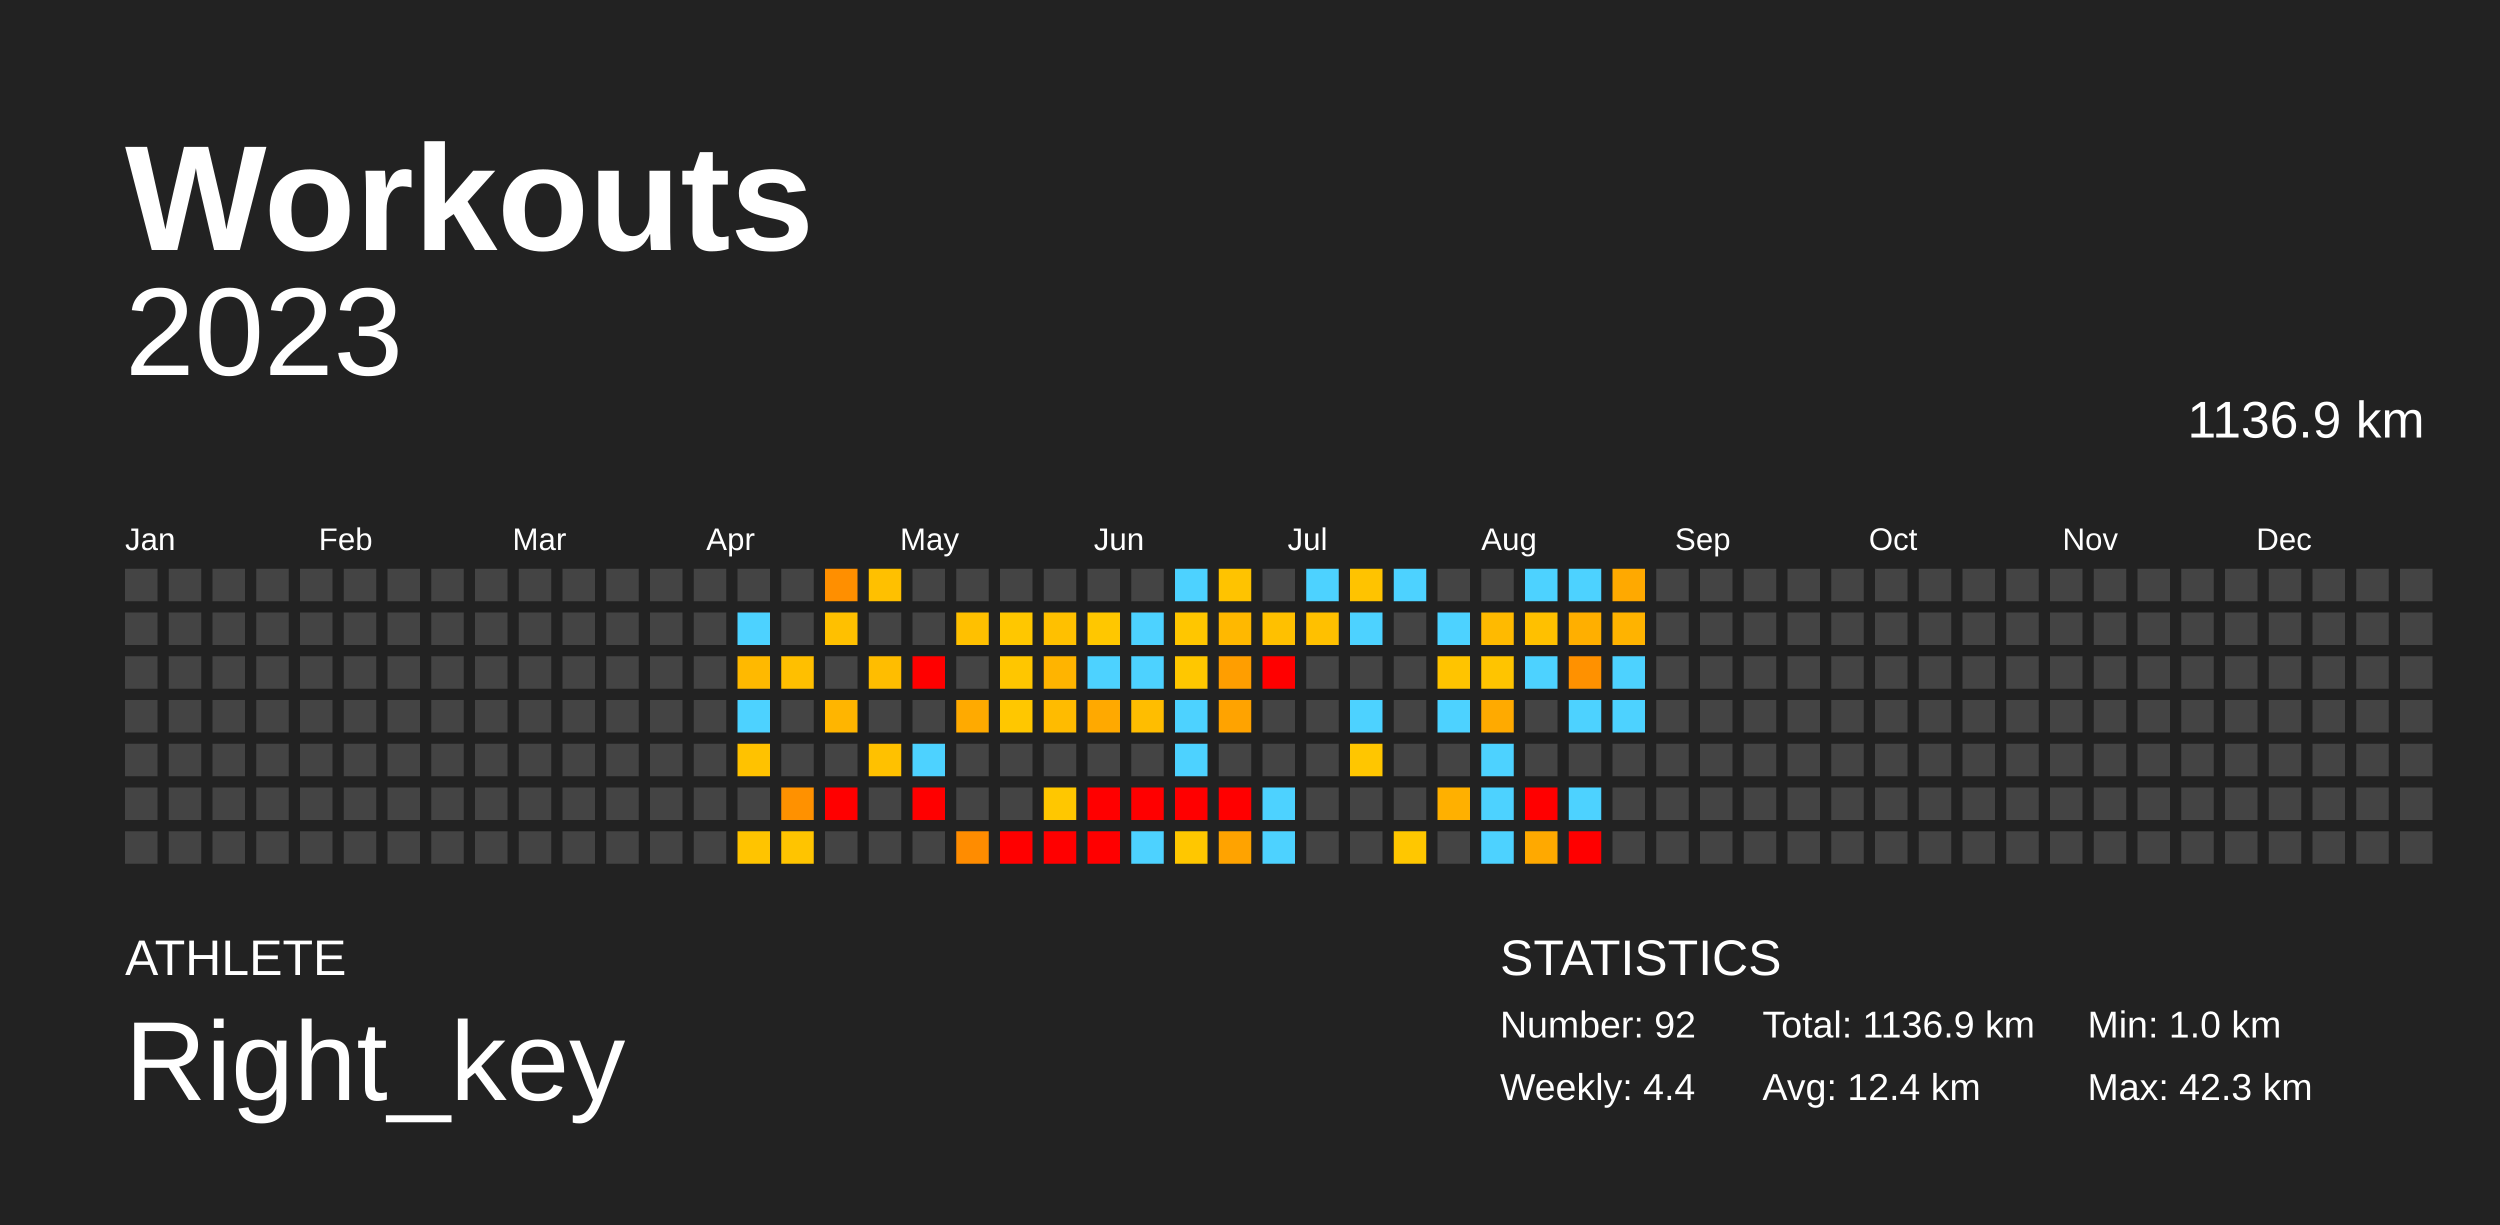
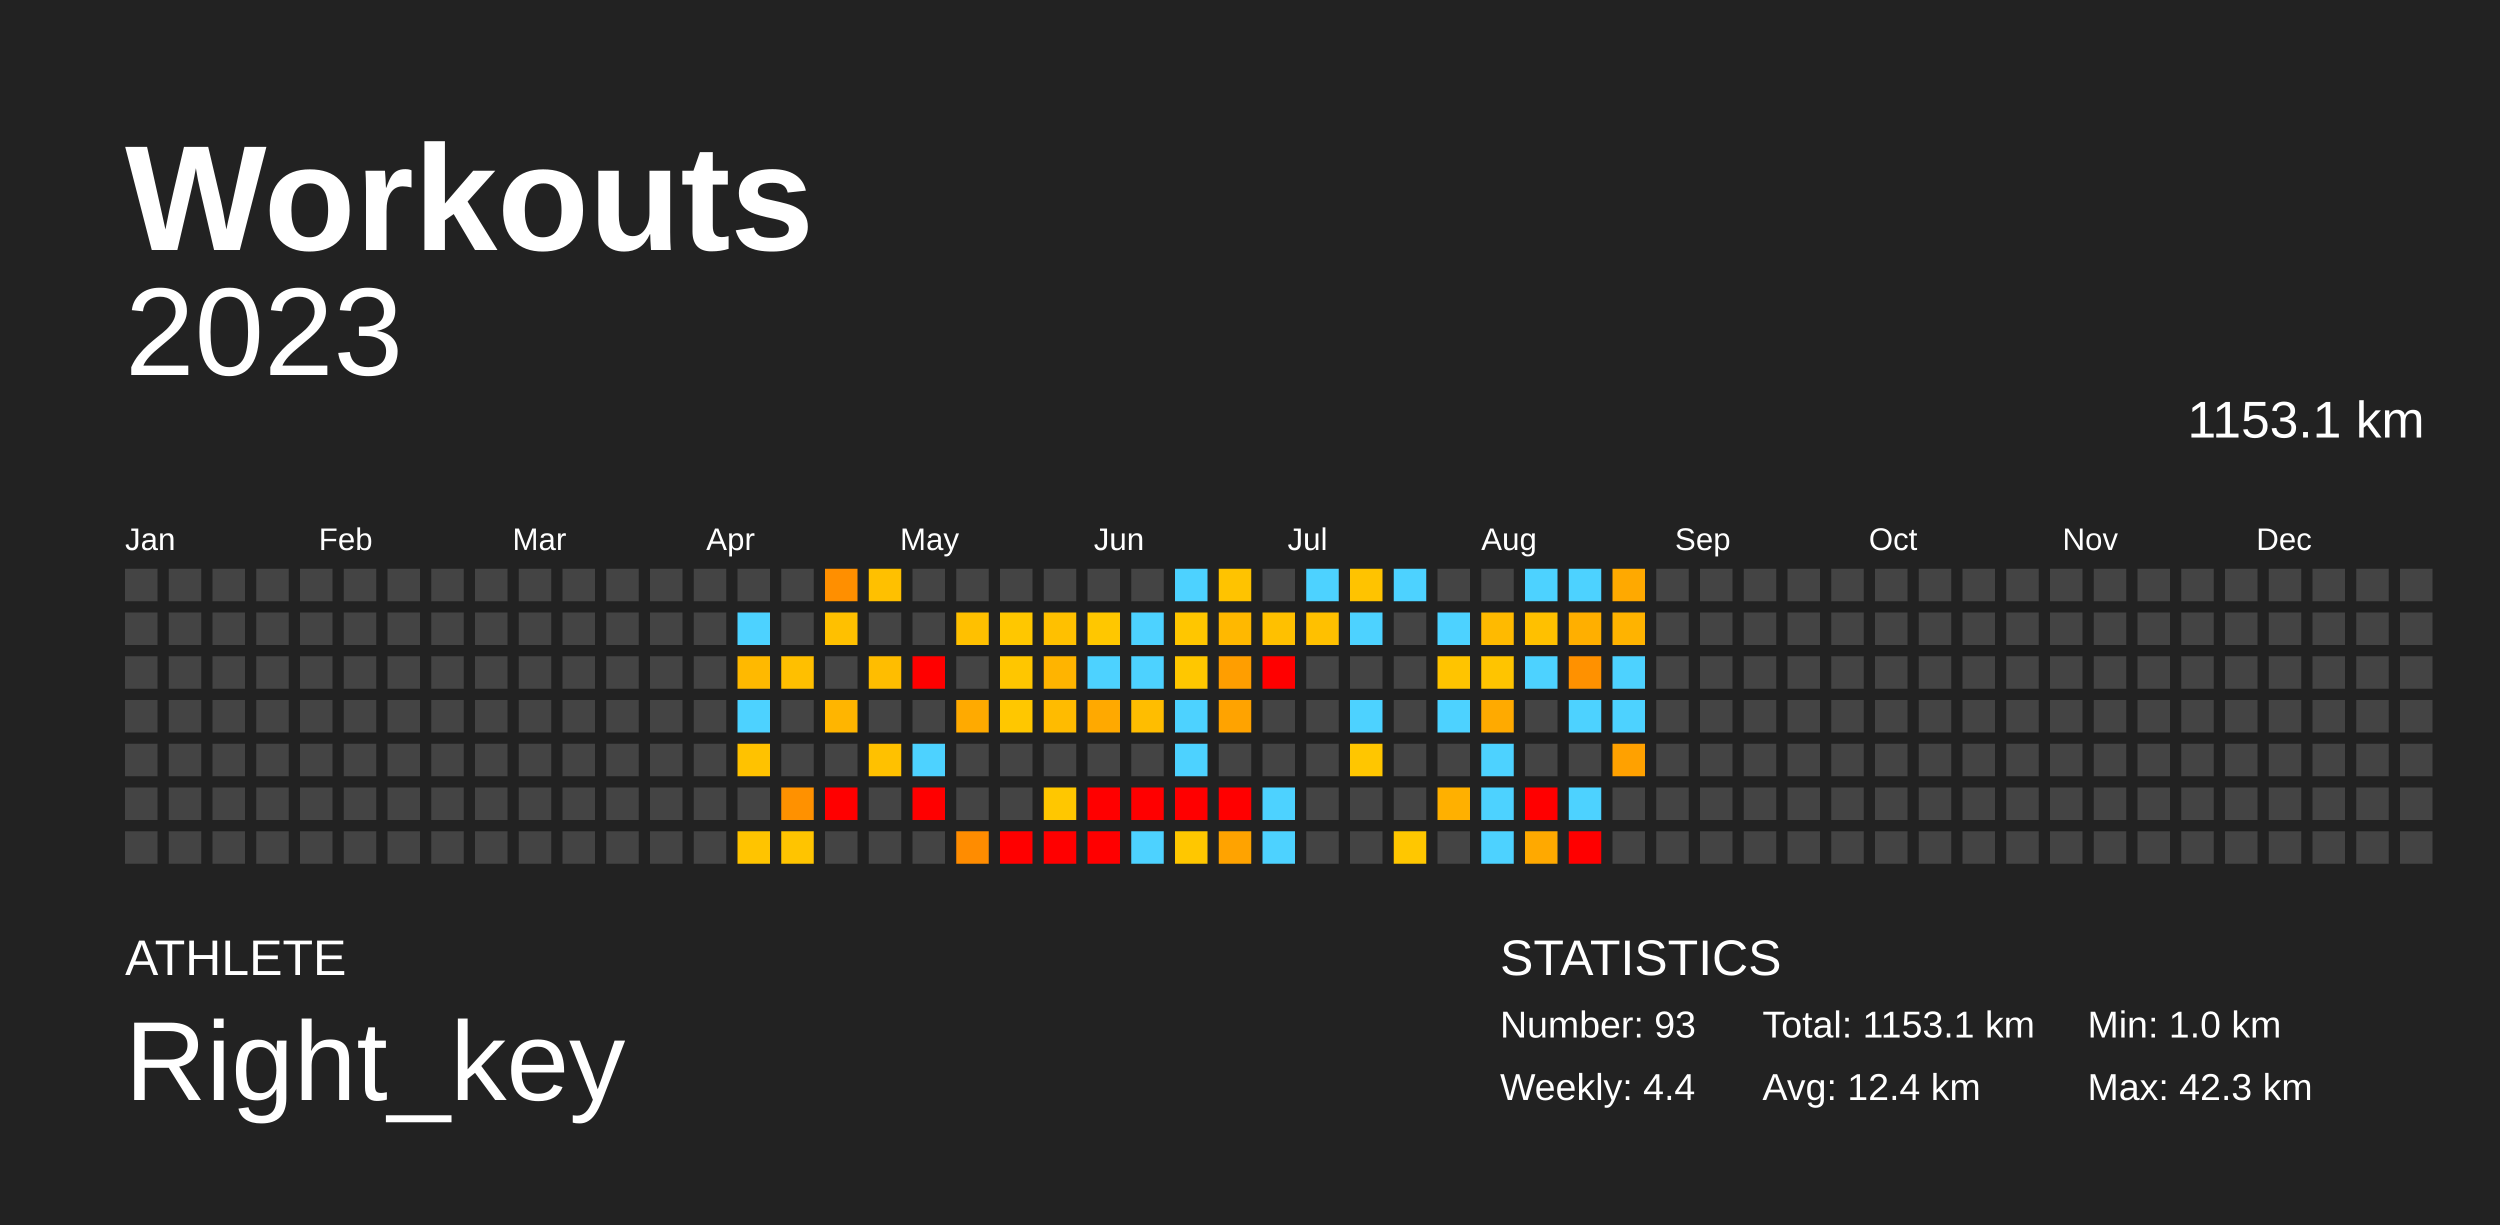
<svg xmlns="http://www.w3.org/2000/svg" baseProfile="full" height="98mm" version="1.1" viewBox="0,0,200,98" width="200mm">
  <defs />
  <rect fill="#222222" height="98" width="200" x="0" y="0" />
  <text fill="#FFFFFF" style="font-size:12px; font-family:Arial; font-weight:bold;" x="10" y="20">Workouts</text>
  <text fill="#FFFFFF" style="font-size:4px; font-family:Arial" x="10" y="78">ATHLETE</text>
  <text fill="#FFFFFF" style="font-size:9px; font-family:Arial" x="10" y="88">Right_key</text>
  <text fill="#FFFFFF" style="font-size:4px; font-family:Arial" x="120" y="78">STATISTICS</text>
-   <text fill="#FFFFFF" style="font-size:3px; font-family:Arial" x="120" y="83">Number: 92</text>
+   <text fill="#FFFFFF" style="font-size:3px; font-family:Arial" x="120" y="83">Number: 93</text>
  <text fill="#FFFFFF" style="font-size:3px; font-family:Arial" x="120" y="88">Weekly: 4.4</text>
-   <text fill="#FFFFFF" style="font-size:3px; font-family:Arial" x="141" y="83">Total: 1136.9 km</text>
+   <text fill="#FFFFFF" style="font-size:3px; font-family:Arial" x="141" y="83">Total: 1153.1 km</text>
  <text fill="#FFFFFF" style="font-size:3px; font-family:Arial" x="141" y="88">Avg: 12.4 km</text>
  <text fill="#FFFFFF" style="font-size:3px; font-family:Arial" x="167" y="83">Min: 1.0 km</text>
  <text fill="#FFFFFF" style="font-size:3px; font-family:Arial" x="167" y="88">Max: 42.3 km</text>
  <text alignment-baseline="hanging" fill="#FFFFFF" style="font-size:10.0px; font-family:Arial;" x="10" y="30">2023</text>
-   <text alignment-baseline="hanging" fill="#FFFFFF" style="font-size:4.125px; font-family:Arial;" x="175" y="35">1136.9 km</text>
+   <text alignment-baseline="hanging" fill="#FFFFFF" style="font-size:4.125px; font-family:Arial;" x="175" y="35">1153.1 km</text>
  <text fill="#FFFFFF" style="font-size:2.5px; font-family:Arial" x="10.0" y="44">Jan</text>
  <text fill="#FFFFFF" style="font-size:2.5px; font-family:Arial" x="25.5" y="44">Feb</text>
  <text fill="#FFFFFF" style="font-size:2.5px; font-family:Arial" x="41.0" y="44">Mar</text>
  <text fill="#FFFFFF" style="font-size:2.5px; font-family:Arial" x="56.5" y="44">Apr</text>
  <text fill="#FFFFFF" style="font-size:2.5px; font-family:Arial" x="72.0" y="44">May</text>
  <text fill="#FFFFFF" style="font-size:2.5px; font-family:Arial" x="87.5" y="44">Jun</text>
  <text fill="#FFFFFF" style="font-size:2.5px; font-family:Arial" x="103.0" y="44">Jul</text>
  <text fill="#FFFFFF" style="font-size:2.5px; font-family:Arial" x="118.5" y="44">Aug</text>
  <text fill="#FFFFFF" style="font-size:2.5px; font-family:Arial" x="134.0" y="44">Sep</text>
  <text fill="#FFFFFF" style="font-size:2.5px; font-family:Arial" x="149.5" y="44">Oct</text>
  <text fill="#FFFFFF" style="font-size:2.5px; font-family:Arial" x="165.0" y="44">Nov</text>
  <text fill="#FFFFFF" style="font-size:2.5px; font-family:Arial" x="180.5" y="44">Dec</text>
  <rect fill="#444444" height="2.6" width="2.6" x="10.0" y="45.5" />
  <rect fill="#444444" height="2.6" width="2.6" x="10.0" y="49.0" />
  <rect fill="#444444" height="2.6" width="2.6" x="10.0" y="52.5" />
  <rect fill="#444444" height="2.6" width="2.6" x="10.0" y="56.0" />
  <rect fill="#444444" height="2.6" width="2.6" x="10.0" y="59.5" />
  <rect fill="#444444" height="2.6" width="2.6" x="10.0" y="63.0" />
  <rect fill="#444444" height="2.6" width="2.6" x="10.0" y="66.5" />
  <rect fill="#444444" height="2.6" width="2.6" x="13.5" y="45.5" />
  <rect fill="#444444" height="2.6" width="2.6" x="13.5" y="49.0" />
  <rect fill="#444444" height="2.6" width="2.6" x="13.5" y="52.5" />
  <rect fill="#444444" height="2.6" width="2.6" x="13.5" y="56.0" />
  <rect fill="#444444" height="2.6" width="2.6" x="13.5" y="59.5" />
  <rect fill="#444444" height="2.6" width="2.6" x="13.5" y="63.0" />
  <rect fill="#444444" height="2.6" width="2.6" x="13.5" y="66.5" />
  <rect fill="#444444" height="2.6" width="2.6" x="17.0" y="45.5" />
  <rect fill="#444444" height="2.6" width="2.6" x="17.0" y="49.0" />
  <rect fill="#444444" height="2.6" width="2.6" x="17.0" y="52.5" />
  <rect fill="#444444" height="2.6" width="2.6" x="17.0" y="56.0" />
  <rect fill="#444444" height="2.6" width="2.6" x="17.0" y="59.5" />
  <rect fill="#444444" height="2.6" width="2.6" x="17.0" y="63.0" />
  <rect fill="#444444" height="2.6" width="2.6" x="17.0" y="66.5" />
  <rect fill="#444444" height="2.6" width="2.6" x="20.5" y="45.5" />
  <rect fill="#444444" height="2.6" width="2.6" x="20.5" y="49.0" />
  <rect fill="#444444" height="2.6" width="2.6" x="20.5" y="52.5" />
  <rect fill="#444444" height="2.6" width="2.6" x="20.5" y="56.0" />
  <rect fill="#444444" height="2.6" width="2.6" x="20.5" y="59.5" />
  <rect fill="#444444" height="2.6" width="2.6" x="20.5" y="63.0" />
  <rect fill="#444444" height="2.6" width="2.6" x="20.5" y="66.5" />
  <rect fill="#444444" height="2.6" width="2.6" x="24.0" y="45.5" />
  <rect fill="#444444" height="2.6" width="2.6" x="24.0" y="49.0" />
  <rect fill="#444444" height="2.6" width="2.6" x="24.0" y="52.5" />
  <rect fill="#444444" height="2.6" width="2.6" x="24.0" y="56.0" />
  <rect fill="#444444" height="2.6" width="2.6" x="24.0" y="59.5" />
  <rect fill="#444444" height="2.6" width="2.6" x="24.0" y="63.0" />
  <rect fill="#444444" height="2.6" width="2.6" x="24.0" y="66.5" />
  <rect fill="#444444" height="2.6" width="2.6" x="27.5" y="45.5" />
  <rect fill="#444444" height="2.6" width="2.6" x="27.5" y="49.0" />
  <rect fill="#444444" height="2.6" width="2.6" x="27.5" y="52.5" />
  <rect fill="#444444" height="2.6" width="2.6" x="27.5" y="56.0" />
  <rect fill="#444444" height="2.6" width="2.6" x="27.5" y="59.5" />
  <rect fill="#444444" height="2.6" width="2.6" x="27.5" y="63.0" />
  <rect fill="#444444" height="2.6" width="2.6" x="27.5" y="66.5" />
  <rect fill="#444444" height="2.6" width="2.6" x="31.0" y="45.5" />
  <rect fill="#444444" height="2.6" width="2.6" x="31.0" y="49.0" />
  <rect fill="#444444" height="2.6" width="2.6" x="31.0" y="52.5" />
  <rect fill="#444444" height="2.6" width="2.6" x="31.0" y="56.0" />
  <rect fill="#444444" height="2.6" width="2.6" x="31.0" y="59.5" />
  <rect fill="#444444" height="2.6" width="2.6" x="31.0" y="63.0" />
  <rect fill="#444444" height="2.6" width="2.6" x="31.0" y="66.5" />
  <rect fill="#444444" height="2.6" width="2.6" x="34.5" y="45.5" />
  <rect fill="#444444" height="2.6" width="2.6" x="34.5" y="49.0" />
  <rect fill="#444444" height="2.6" width="2.6" x="34.5" y="52.5" />
  <rect fill="#444444" height="2.6" width="2.6" x="34.5" y="56.0" />
  <rect fill="#444444" height="2.6" width="2.6" x="34.5" y="59.5" />
  <rect fill="#444444" height="2.6" width="2.6" x="34.5" y="63.0" />
  <rect fill="#444444" height="2.6" width="2.6" x="34.5" y="66.5" />
  <rect fill="#444444" height="2.6" width="2.6" x="38.0" y="45.5" />
  <rect fill="#444444" height="2.6" width="2.6" x="38.0" y="49.0" />
  <rect fill="#444444" height="2.6" width="2.6" x="38.0" y="52.5" />
  <rect fill="#444444" height="2.6" width="2.6" x="38.0" y="56.0" />
  <rect fill="#444444" height="2.6" width="2.6" x="38.0" y="59.5" />
  <rect fill="#444444" height="2.6" width="2.6" x="38.0" y="63.0" />
  <rect fill="#444444" height="2.6" width="2.6" x="38.0" y="66.5" />
  <rect fill="#444444" height="2.6" width="2.6" x="41.5" y="45.5" />
  <rect fill="#444444" height="2.6" width="2.6" x="41.5" y="49.0" />
  <rect fill="#444444" height="2.6" width="2.6" x="41.5" y="52.5" />
  <rect fill="#444444" height="2.6" width="2.6" x="41.5" y="56.0" />
  <rect fill="#444444" height="2.6" width="2.6" x="41.5" y="59.5" />
  <rect fill="#444444" height="2.6" width="2.6" x="41.5" y="63.0" />
  <rect fill="#444444" height="2.6" width="2.6" x="41.5" y="66.5" />
  <rect fill="#444444" height="2.6" width="2.6" x="45.0" y="45.5" />
  <rect fill="#444444" height="2.6" width="2.6" x="45.0" y="49.0" />
  <rect fill="#444444" height="2.6" width="2.6" x="45.0" y="52.5" />
  <rect fill="#444444" height="2.6" width="2.6" x="45.0" y="56.0" />
  <rect fill="#444444" height="2.6" width="2.6" x="45.0" y="59.5" />
  <rect fill="#444444" height="2.6" width="2.6" x="45.0" y="63.0" />
  <rect fill="#444444" height="2.6" width="2.6" x="45.0" y="66.5" />
  <rect fill="#444444" height="2.6" width="2.6" x="48.5" y="45.5" />
  <rect fill="#444444" height="2.6" width="2.6" x="48.5" y="49.0" />
  <rect fill="#444444" height="2.6" width="2.6" x="48.5" y="52.5" />
  <rect fill="#444444" height="2.6" width="2.6" x="48.5" y="56.0" />
  <rect fill="#444444" height="2.6" width="2.6" x="48.5" y="59.5" />
  <rect fill="#444444" height="2.6" width="2.6" x="48.5" y="63.0" />
  <rect fill="#444444" height="2.6" width="2.6" x="48.5" y="66.5" />
  <rect fill="#444444" height="2.6" width="2.6" x="52.0" y="45.5" />
  <rect fill="#444444" height="2.6" width="2.6" x="52.0" y="49.0" />
  <rect fill="#444444" height="2.6" width="2.6" x="52.0" y="52.5" />
  <rect fill="#444444" height="2.6" width="2.6" x="52.0" y="56.0" />
  <rect fill="#444444" height="2.6" width="2.6" x="52.0" y="59.5" />
  <rect fill="#444444" height="2.6" width="2.6" x="52.0" y="63.0" />
  <rect fill="#444444" height="2.6" width="2.6" x="52.0" y="66.5" />
  <rect fill="#444444" height="2.6" width="2.6" x="55.5" y="45.5" />
  <rect fill="#444444" height="2.6" width="2.6" x="55.5" y="49.0" />
  <rect fill="#444444" height="2.6" width="2.6" x="55.5" y="52.5" />
  <rect fill="#444444" height="2.6" width="2.6" x="55.5" y="56.0" />
  <rect fill="#444444" height="2.6" width="2.6" x="55.5" y="59.5" />
  <rect fill="#444444" height="2.6" width="2.6" x="55.5" y="63.0" />
  <rect fill="#444444" height="2.6" width="2.6" x="55.5" y="66.5" />
  <rect fill="#444444" height="2.6" width="2.6" x="59.0" y="45.5" />
  <rect fill="#4dd2ff" height="2.6" width="2.6" x="59.0" y="49.0" />
  <rect fill="#ffb900" height="2.6" width="2.6" x="59.0" y="52.5" />
  <rect fill="#4dd2ff" height="2.6" width="2.6" x="59.0" y="56.0" />
  <rect fill="#ffc200" height="2.6" width="2.6" x="59.0" y="59.5" />
  <rect fill="#444444" height="2.6" width="2.6" x="59.0" y="63.0" />
  <rect fill="#ffc400" height="2.6" width="2.6" x="59.0" y="66.5" />
  <rect fill="#444444" height="2.6" width="2.6" x="62.5" y="45.5" />
  <rect fill="#444444" height="2.6" width="2.6" x="62.5" y="49.0" />
  <rect fill="#ffbf00" height="2.6" width="2.6" x="62.5" y="52.5" />
  <rect fill="#444444" height="2.6" width="2.6" x="62.5" y="56.0" />
  <rect fill="#444444" height="2.6" width="2.6" x="62.5" y="59.5" />
  <rect fill="#ff9100" height="2.6" width="2.6" x="62.5" y="63.0" />
  <rect fill="#ffc400" height="2.6" width="2.6" x="62.5" y="66.5" />
  <rect fill="#ff8f00" height="2.6" width="2.6" x="66.0" y="45.5" />
  <rect fill="#ffc000" height="2.6" width="2.6" x="66.0" y="49.0" />
  <rect fill="#444444" height="2.6" width="2.6" x="66.0" y="52.5" />
  <rect fill="#ffb500" height="2.6" width="2.6" x="66.0" y="56.0" />
  <rect fill="#444444" height="2.6" width="2.6" x="66.0" y="59.5" />
  <rect fill="red" height="2.6" width="2.6" x="66.0" y="63.0" />
  <rect fill="#444444" height="2.6" width="2.6" x="66.0" y="66.5" />
  <rect fill="#ffc000" height="2.6" width="2.6" x="69.5" y="45.5" />
  <rect fill="#444444" height="2.6" width="2.6" x="69.5" y="49.0" />
  <rect fill="#ffbd00" height="2.6" width="2.6" x="69.5" y="52.5" />
  <rect fill="#444444" height="2.6" width="2.6" x="69.5" y="56.0" />
  <rect fill="#ffc100" height="2.6" width="2.6" x="69.5" y="59.5" />
  <rect fill="#444444" height="2.6" width="2.6" x="69.5" y="63.0" />
  <rect fill="#444444" height="2.6" width="2.6" x="69.5" y="66.5" />
  <rect fill="#444444" height="2.6" width="2.6" x="73.0" y="45.5" />
  <rect fill="#444444" height="2.6" width="2.6" x="73.0" y="49.0" />
  <rect fill="red" height="2.6" width="2.6" x="73.0" y="52.5" />
  <rect fill="#444444" height="2.6" width="2.6" x="73.0" y="56.0" />
  <rect fill="#4dd2ff" height="2.6" width="2.6" x="73.0" y="59.5" />
  <rect fill="red" height="2.6" width="2.6" x="73.0" y="63.0" />
  <rect fill="#444444" height="2.6" width="2.6" x="73.0" y="66.5" />
  <rect fill="#444444" height="2.6" width="2.6" x="76.5" y="45.5" />
  <rect fill="#ffc000" height="2.6" width="2.6" x="76.5" y="49.0" />
  <rect fill="#444444" height="2.6" width="2.6" x="76.5" y="52.5" />
  <rect fill="#ffaa00" height="2.6" width="2.6" x="76.5" y="56.0" />
  <rect fill="#444444" height="2.6" width="2.6" x="76.5" y="59.5" />
  <rect fill="#444444" height="2.6" width="2.6" x="76.5" y="63.0" />
  <rect fill="#ff8c00" height="2.6" width="2.6" x="76.5" y="66.5" />
  <rect fill="#444444" height="2.6" width="2.6" x="80.0" y="45.5" />
  <rect fill="#ffc700" height="2.6" width="2.6" x="80.0" y="49.0" />
  <rect fill="#ffc600" height="2.6" width="2.6" x="80.0" y="52.5" />
  <rect fill="#ffc700" height="2.6" width="2.6" x="80.0" y="56.0" />
  <rect fill="#444444" height="2.6" width="2.6" x="80.0" y="59.5" />
  <rect fill="#444444" height="2.6" width="2.6" x="80.0" y="63.0" />
  <rect fill="red" height="2.6" width="2.6" x="80.0" y="66.5" />
  <rect fill="#444444" height="2.6" width="2.6" x="83.5" y="45.5" />
  <rect fill="#ffc000" height="2.6" width="2.6" x="83.5" y="49.0" />
  <rect fill="#ffb400" height="2.6" width="2.6" x="83.5" y="52.5" />
  <rect fill="#ffbb00" height="2.6" width="2.6" x="83.5" y="56.0" />
  <rect fill="#444444" height="2.6" width="2.6" x="83.5" y="59.5" />
  <rect fill="#ffc700" height="2.6" width="2.6" x="83.5" y="63.0" />
  <rect fill="red" height="2.6" width="2.6" x="83.5" y="66.5" />
  <rect fill="#444444" height="2.6" width="2.6" x="87.0" y="45.5" />
  <rect fill="#ffc700" height="2.6" width="2.6" x="87.0" y="49.0" />
  <rect fill="#4dd2ff" height="2.6" width="2.6" x="87.0" y="52.5" />
  <rect fill="#ffa900" height="2.6" width="2.6" x="87.0" y="56.0" />
  <rect fill="#444444" height="2.6" width="2.6" x="87.0" y="59.5" />
  <rect fill="red" height="2.6" width="2.6" x="87.0" y="63.0" />
  <rect fill="red" height="2.6" width="2.6" x="87.0" y="66.5" />
  <rect fill="#444444" height="2.6" width="2.6" x="90.5" y="45.5" />
  <rect fill="#4dd2ff" height="2.6" width="2.6" x="90.5" y="49.0" />
  <rect fill="#4dd2ff" height="2.6" width="2.6" x="90.5" y="52.5" />
  <rect fill="#ffbd00" height="2.6" width="2.6" x="90.5" y="56.0" />
  <rect fill="#444444" height="2.6" width="2.6" x="90.5" y="59.5" />
  <rect fill="red" height="2.6" width="2.6" x="90.5" y="63.0" />
  <rect fill="#4dd2ff" height="2.6" width="2.6" x="90.5" y="66.5" />
  <rect fill="#4dd2ff" height="2.6" width="2.6" x="94.0" y="45.5" />
  <rect fill="#ffc600" height="2.6" width="2.6" x="94.0" y="49.0" />
  <rect fill="#ffc700" height="2.6" width="2.6" x="94.0" y="52.5" />
  <rect fill="#4dd2ff" height="2.6" width="2.6" x="94.0" y="56.0" />
  <rect fill="#4dd2ff" height="2.6" width="2.6" x="94.0" y="59.5" />
  <rect fill="red" height="2.6" width="2.6" x="94.0" y="63.0" />
  <rect fill="#ffc700" height="2.6" width="2.6" x="94.0" y="66.5" />
  <rect fill="#ffc300" height="2.6" width="2.6" x="97.5" y="45.5" />
  <rect fill="#ffb800" height="2.6" width="2.6" x="97.5" y="49.0" />
  <rect fill="#ff9e00" height="2.6" width="2.6" x="97.5" y="52.5" />
  <rect fill="#ffa300" height="2.6" width="2.6" x="97.5" y="56.0" />
  <rect fill="#444444" height="2.6" width="2.6" x="97.5" y="59.5" />
  <rect fill="red" height="2.6" width="2.6" x="97.5" y="63.0" />
  <rect fill="#ffa300" height="2.6" width="2.6" x="97.5" y="66.5" />
  <rect fill="#444444" height="2.6" width="2.6" x="101.0" y="45.5" />
  <rect fill="#ffc000" height="2.6" width="2.6" x="101.0" y="49.0" />
  <rect fill="red" height="2.6" width="2.6" x="101.0" y="52.5" />
  <rect fill="#444444" height="2.6" width="2.6" x="101.0" y="56.0" />
  <rect fill="#444444" height="2.6" width="2.6" x="101.0" y="59.5" />
  <rect fill="#4dd2ff" height="2.6" width="2.6" x="101.0" y="63.0" />
  <rect fill="#4dd2ff" height="2.6" width="2.6" x="101.0" y="66.5" />
  <rect fill="#4dd2ff" height="2.6" width="2.6" x="104.5" y="45.5" />
  <rect fill="#ffc000" height="2.6" width="2.6" x="104.5" y="49.0" />
  <rect fill="#444444" height="2.6" width="2.6" x="104.5" y="52.5" />
  <rect fill="#444444" height="2.6" width="2.6" x="104.5" y="56.0" />
  <rect fill="#444444" height="2.6" width="2.6" x="104.5" y="59.5" />
  <rect fill="#444444" height="2.6" width="2.6" x="104.5" y="63.0" />
  <rect fill="#444444" height="2.6" width="2.6" x="104.5" y="66.5" />
  <rect fill="#ffc300" height="2.6" width="2.6" x="108.0" y="45.5" />
  <rect fill="#4dd2ff" height="2.6" width="2.6" x="108.0" y="49.0" />
  <rect fill="#444444" height="2.6" width="2.6" x="108.0" y="52.5" />
  <rect fill="#4dd2ff" height="2.6" width="2.6" x="108.0" y="56.0" />
  <rect fill="#ffc600" height="2.6" width="2.6" x="108.0" y="59.5" />
  <rect fill="#444444" height="2.6" width="2.6" x="108.0" y="63.0" />
  <rect fill="#444444" height="2.6" width="2.6" x="108.0" y="66.5" />
  <rect fill="#4dd2ff" height="2.6" width="2.6" x="111.5" y="45.5" />
  <rect fill="#444444" height="2.6" width="2.6" x="111.5" y="49.0" />
  <rect fill="#444444" height="2.6" width="2.6" x="111.5" y="52.5" />
  <rect fill="#444444" height="2.6" width="2.6" x="111.5" y="56.0" />
  <rect fill="#444444" height="2.6" width="2.6" x="111.5" y="59.5" />
  <rect fill="#444444" height="2.6" width="2.6" x="111.5" y="63.0" />
  <rect fill="#ffc700" height="2.6" width="2.6" x="111.5" y="66.5" />
  <rect fill="#444444" height="2.6" width="2.6" x="115.0" y="45.5" />
  <rect fill="#4dd2ff" height="2.6" width="2.6" x="115.0" y="49.0" />
  <rect fill="#ffc400" height="2.6" width="2.6" x="115.0" y="52.5" />
  <rect fill="#4dd2ff" height="2.6" width="2.6" x="115.0" y="56.0" />
  <rect fill="#444444" height="2.6" width="2.6" x="115.0" y="59.5" />
  <rect fill="#ffb000" height="2.6" width="2.6" x="115.0" y="63.0" />
  <rect fill="#444444" height="2.6" width="2.6" x="115.0" y="66.5" />
  <rect fill="#444444" height="2.6" width="2.6" x="118.5" y="45.5" />
  <rect fill="#ffba00" height="2.6" width="2.6" x="118.5" y="49.0" />
  <rect fill="#ffc400" height="2.6" width="2.6" x="118.5" y="52.5" />
  <rect fill="#ffaa00" height="2.6" width="2.6" x="118.5" y="56.0" />
  <rect fill="#4dd2ff" height="2.6" width="2.6" x="118.5" y="59.5" />
  <rect fill="#4dd2ff" height="2.6" width="2.6" x="118.5" y="63.0" />
  <rect fill="#4dd2ff" height="2.6" width="2.6" x="118.5" y="66.5" />
  <rect fill="#4dd2ff" height="2.6" width="2.6" x="122.0" y="45.5" />
  <rect fill="#ffc000" height="2.6" width="2.6" x="122.0" y="49.0" />
  <rect fill="#4dd2ff" height="2.6" width="2.6" x="122.0" y="52.5" />
  <rect fill="#444444" height="2.6" width="2.6" x="122.0" y="56.0" />
  <rect fill="#444444" height="2.6" width="2.6" x="122.0" y="59.5" />
  <rect fill="red" height="2.6" width="2.6" x="122.0" y="63.0" />
  <rect fill="#ffa900" height="2.6" width="2.6" x="122.0" y="66.5" />
  <rect fill="#4dd2ff" height="2.6" width="2.6" x="125.5" y="45.5" />
  <rect fill="#ffaf00" height="2.6" width="2.6" x="125.5" y="49.0" />
  <rect fill="#ff9100" height="2.6" width="2.6" x="125.5" y="52.5" />
  <rect fill="#4dd2ff" height="2.6" width="2.6" x="125.5" y="56.0" />
  <rect fill="#444444" height="2.6" width="2.6" x="125.5" y="59.5" />
  <rect fill="#4dd2ff" height="2.6" width="2.6" x="125.5" y="63.0" />
  <rect fill="red" height="2.6" width="2.6" x="125.5" y="66.5" />
  <rect fill="#ffa900" height="2.6" width="2.6" x="129.0" y="45.5" />
  <rect fill="#ffb300" height="2.6" width="2.6" x="129.0" y="49.0" />
  <rect fill="#4dd2ff" height="2.6" width="2.6" x="129.0" y="52.5" />
  <rect fill="#4dd2ff" height="2.6" width="2.6" x="129.0" y="56.0" />
-   <rect fill="#444444" height="2.6" width="2.6" x="129.0" y="59.5" />
+   <rect fill="#ffa100" height="2.6" width="2.6" x="129.0" y="59.5" />
  <rect fill="#444444" height="2.6" width="2.6" x="129.0" y="63.0" />
  <rect fill="#444444" height="2.6" width="2.6" x="129.0" y="66.5" />
  <rect fill="#444444" height="2.6" width="2.6" x="132.5" y="45.5" />
  <rect fill="#444444" height="2.6" width="2.6" x="132.5" y="49.0" />
  <rect fill="#444444" height="2.6" width="2.6" x="132.5" y="52.5" />
  <rect fill="#444444" height="2.6" width="2.6" x="132.5" y="56.0" />
  <rect fill="#444444" height="2.6" width="2.6" x="132.5" y="59.5" />
  <rect fill="#444444" height="2.6" width="2.6" x="132.5" y="63.0" />
  <rect fill="#444444" height="2.6" width="2.6" x="132.5" y="66.5" />
  <rect fill="#444444" height="2.6" width="2.6" x="136.0" y="45.5" />
  <rect fill="#444444" height="2.6" width="2.6" x="136.0" y="49.0" />
  <rect fill="#444444" height="2.6" width="2.6" x="136.0" y="52.5" />
  <rect fill="#444444" height="2.6" width="2.6" x="136.0" y="56.0" />
  <rect fill="#444444" height="2.6" width="2.6" x="136.0" y="59.5" />
  <rect fill="#444444" height="2.6" width="2.6" x="136.0" y="63.0" />
  <rect fill="#444444" height="2.6" width="2.6" x="136.0" y="66.5" />
  <rect fill="#444444" height="2.6" width="2.6" x="139.5" y="45.5" />
  <rect fill="#444444" height="2.6" width="2.6" x="139.5" y="49.0" />
  <rect fill="#444444" height="2.6" width="2.6" x="139.5" y="52.5" />
  <rect fill="#444444" height="2.6" width="2.6" x="139.5" y="56.0" />
  <rect fill="#444444" height="2.6" width="2.6" x="139.5" y="59.5" />
  <rect fill="#444444" height="2.6" width="2.6" x="139.5" y="63.0" />
  <rect fill="#444444" height="2.6" width="2.6" x="139.5" y="66.5" />
  <rect fill="#444444" height="2.6" width="2.6" x="143.0" y="45.5" />
  <rect fill="#444444" height="2.6" width="2.6" x="143.0" y="49.0" />
  <rect fill="#444444" height="2.6" width="2.6" x="143.0" y="52.5" />
  <rect fill="#444444" height="2.6" width="2.6" x="143.0" y="56.0" />
  <rect fill="#444444" height="2.6" width="2.6" x="143.0" y="59.5" />
  <rect fill="#444444" height="2.6" width="2.6" x="143.0" y="63.0" />
  <rect fill="#444444" height="2.6" width="2.6" x="143.0" y="66.5" />
  <rect fill="#444444" height="2.6" width="2.6" x="146.5" y="45.5" />
  <rect fill="#444444" height="2.6" width="2.6" x="146.5" y="49.0" />
  <rect fill="#444444" height="2.6" width="2.6" x="146.5" y="52.5" />
  <rect fill="#444444" height="2.6" width="2.6" x="146.5" y="56.0" />
  <rect fill="#444444" height="2.6" width="2.6" x="146.5" y="59.5" />
  <rect fill="#444444" height="2.6" width="2.6" x="146.5" y="63.0" />
  <rect fill="#444444" height="2.6" width="2.6" x="146.5" y="66.5" />
  <rect fill="#444444" height="2.6" width="2.6" x="150.0" y="45.5" />
  <rect fill="#444444" height="2.6" width="2.6" x="150.0" y="49.0" />
  <rect fill="#444444" height="2.6" width="2.6" x="150.0" y="52.5" />
  <rect fill="#444444" height="2.6" width="2.6" x="150.0" y="56.0" />
  <rect fill="#444444" height="2.6" width="2.6" x="150.0" y="59.5" />
  <rect fill="#444444" height="2.6" width="2.6" x="150.0" y="63.0" />
  <rect fill="#444444" height="2.6" width="2.6" x="150.0" y="66.5" />
  <rect fill="#444444" height="2.6" width="2.6" x="153.5" y="45.5" />
  <rect fill="#444444" height="2.6" width="2.6" x="153.5" y="49.0" />
  <rect fill="#444444" height="2.6" width="2.6" x="153.5" y="52.5" />
  <rect fill="#444444" height="2.6" width="2.6" x="153.5" y="56.0" />
  <rect fill="#444444" height="2.6" width="2.6" x="153.5" y="59.5" />
  <rect fill="#444444" height="2.6" width="2.6" x="153.5" y="63.0" />
  <rect fill="#444444" height="2.6" width="2.6" x="153.5" y="66.5" />
  <rect fill="#444444" height="2.6" width="2.6" x="157.0" y="45.5" />
  <rect fill="#444444" height="2.6" width="2.6" x="157.0" y="49.0" />
  <rect fill="#444444" height="2.6" width="2.6" x="157.0" y="52.5" />
  <rect fill="#444444" height="2.6" width="2.6" x="157.0" y="56.0" />
  <rect fill="#444444" height="2.6" width="2.6" x="157.0" y="59.5" />
  <rect fill="#444444" height="2.6" width="2.6" x="157.0" y="63.0" />
  <rect fill="#444444" height="2.6" width="2.6" x="157.0" y="66.5" />
  <rect fill="#444444" height="2.6" width="2.6" x="160.5" y="45.5" />
  <rect fill="#444444" height="2.6" width="2.6" x="160.5" y="49.0" />
  <rect fill="#444444" height="2.6" width="2.6" x="160.5" y="52.5" />
  <rect fill="#444444" height="2.6" width="2.6" x="160.5" y="56.0" />
  <rect fill="#444444" height="2.6" width="2.6" x="160.5" y="59.5" />
  <rect fill="#444444" height="2.6" width="2.6" x="160.5" y="63.0" />
  <rect fill="#444444" height="2.6" width="2.6" x="160.5" y="66.5" />
  <rect fill="#444444" height="2.6" width="2.6" x="164.0" y="45.5" />
  <rect fill="#444444" height="2.6" width="2.6" x="164.0" y="49.0" />
  <rect fill="#444444" height="2.6" width="2.6" x="164.0" y="52.5" />
  <rect fill="#444444" height="2.6" width="2.6" x="164.0" y="56.0" />
  <rect fill="#444444" height="2.6" width="2.6" x="164.0" y="59.5" />
  <rect fill="#444444" height="2.6" width="2.6" x="164.0" y="63.0" />
  <rect fill="#444444" height="2.6" width="2.6" x="164.0" y="66.5" />
  <rect fill="#444444" height="2.6" width="2.6" x="167.5" y="45.5" />
  <rect fill="#444444" height="2.6" width="2.6" x="167.5" y="49.0" />
  <rect fill="#444444" height="2.6" width="2.6" x="167.5" y="52.5" />
  <rect fill="#444444" height="2.6" width="2.6" x="167.5" y="56.0" />
  <rect fill="#444444" height="2.6" width="2.6" x="167.5" y="59.5" />
  <rect fill="#444444" height="2.6" width="2.6" x="167.5" y="63.0" />
  <rect fill="#444444" height="2.6" width="2.6" x="167.5" y="66.5" />
  <rect fill="#444444" height="2.6" width="2.6" x="171.0" y="45.5" />
  <rect fill="#444444" height="2.6" width="2.6" x="171.0" y="49.0" />
  <rect fill="#444444" height="2.6" width="2.6" x="171.0" y="52.5" />
  <rect fill="#444444" height="2.6" width="2.6" x="171.0" y="56.0" />
  <rect fill="#444444" height="2.6" width="2.6" x="171.0" y="59.5" />
  <rect fill="#444444" height="2.6" width="2.6" x="171.0" y="63.0" />
  <rect fill="#444444" height="2.6" width="2.6" x="171.0" y="66.5" />
  <rect fill="#444444" height="2.6" width="2.6" x="174.5" y="45.5" />
  <rect fill="#444444" height="2.6" width="2.6" x="174.5" y="49.0" />
  <rect fill="#444444" height="2.6" width="2.6" x="174.5" y="52.5" />
  <rect fill="#444444" height="2.6" width="2.6" x="174.5" y="56.0" />
  <rect fill="#444444" height="2.6" width="2.6" x="174.5" y="59.5" />
  <rect fill="#444444" height="2.6" width="2.6" x="174.5" y="63.0" />
  <rect fill="#444444" height="2.6" width="2.6" x="174.5" y="66.5" />
  <rect fill="#444444" height="2.6" width="2.6" x="178.0" y="45.5" />
  <rect fill="#444444" height="2.6" width="2.6" x="178.0" y="49.0" />
  <rect fill="#444444" height="2.6" width="2.6" x="178.0" y="52.5" />
  <rect fill="#444444" height="2.6" width="2.6" x="178.0" y="56.0" />
  <rect fill="#444444" height="2.6" width="2.6" x="178.0" y="59.5" />
  <rect fill="#444444" height="2.6" width="2.6" x="178.0" y="63.0" />
  <rect fill="#444444" height="2.6" width="2.6" x="178.0" y="66.5" />
  <rect fill="#444444" height="2.6" width="2.6" x="181.5" y="45.5" />
  <rect fill="#444444" height="2.6" width="2.6" x="181.5" y="49.0" />
  <rect fill="#444444" height="2.6" width="2.6" x="181.5" y="52.5" />
  <rect fill="#444444" height="2.6" width="2.6" x="181.5" y="56.0" />
  <rect fill="#444444" height="2.6" width="2.6" x="181.5" y="59.5" />
  <rect fill="#444444" height="2.6" width="2.6" x="181.5" y="63.0" />
  <rect fill="#444444" height="2.6" width="2.6" x="181.5" y="66.5" />
  <rect fill="#444444" height="2.6" width="2.6" x="185.0" y="45.5" />
  <rect fill="#444444" height="2.6" width="2.6" x="185.0" y="49.0" />
  <rect fill="#444444" height="2.6" width="2.6" x="185.0" y="52.5" />
  <rect fill="#444444" height="2.6" width="2.6" x="185.0" y="56.0" />
  <rect fill="#444444" height="2.6" width="2.6" x="185.0" y="59.5" />
  <rect fill="#444444" height="2.6" width="2.6" x="185.0" y="63.0" />
  <rect fill="#444444" height="2.6" width="2.6" x="185.0" y="66.5" />
  <rect fill="#444444" height="2.6" width="2.6" x="188.5" y="45.5" />
  <rect fill="#444444" height="2.6" width="2.6" x="188.5" y="49.0" />
  <rect fill="#444444" height="2.6" width="2.6" x="188.5" y="52.5" />
  <rect fill="#444444" height="2.6" width="2.6" x="188.5" y="56.0" />
  <rect fill="#444444" height="2.6" width="2.6" x="188.5" y="59.5" />
  <rect fill="#444444" height="2.6" width="2.6" x="188.5" y="63.0" />
  <rect fill="#444444" height="2.6" width="2.6" x="188.5" y="66.5" />
  <rect fill="#444444" height="2.6" width="2.6" x="192.0" y="45.5" />
  <rect fill="#444444" height="2.6" width="2.6" x="192.0" y="49.0" />
  <rect fill="#444444" height="2.6" width="2.6" x="192.0" y="52.5" />
  <rect fill="#444444" height="2.6" width="2.6" x="192.0" y="56.0" />
  <rect fill="#444444" height="2.6" width="2.6" x="192.0" y="59.5" />
  <rect fill="#444444" height="2.6" width="2.6" x="192.0" y="63.0" />
  <rect fill="#444444" height="2.6" width="2.6" x="192.0" y="66.5" />
</svg>
